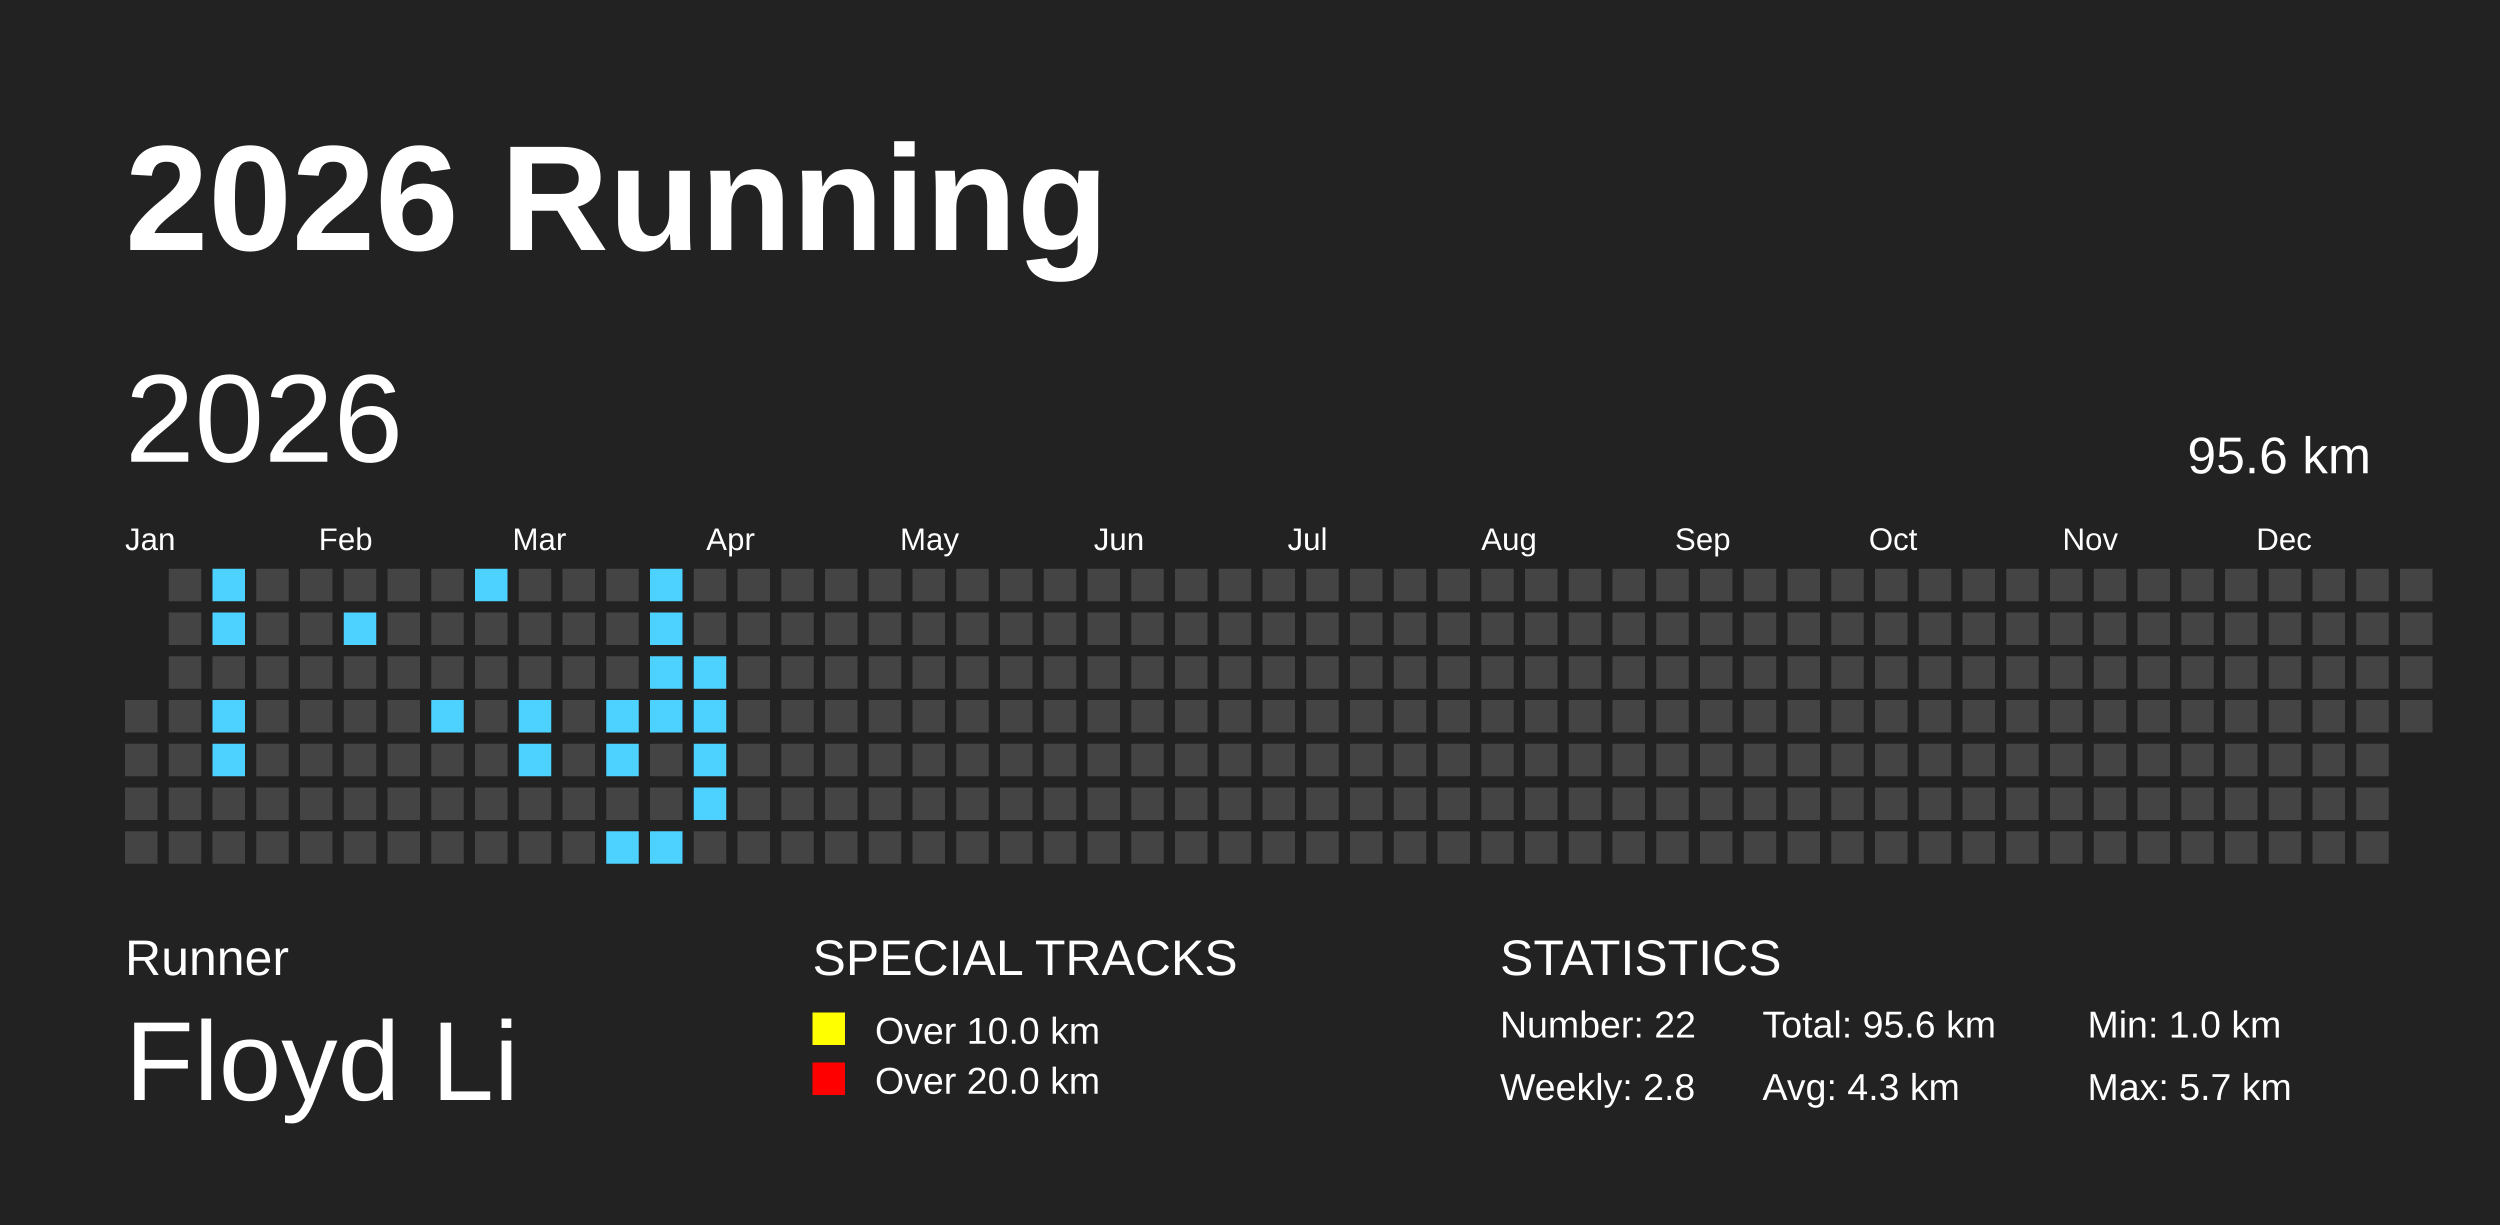
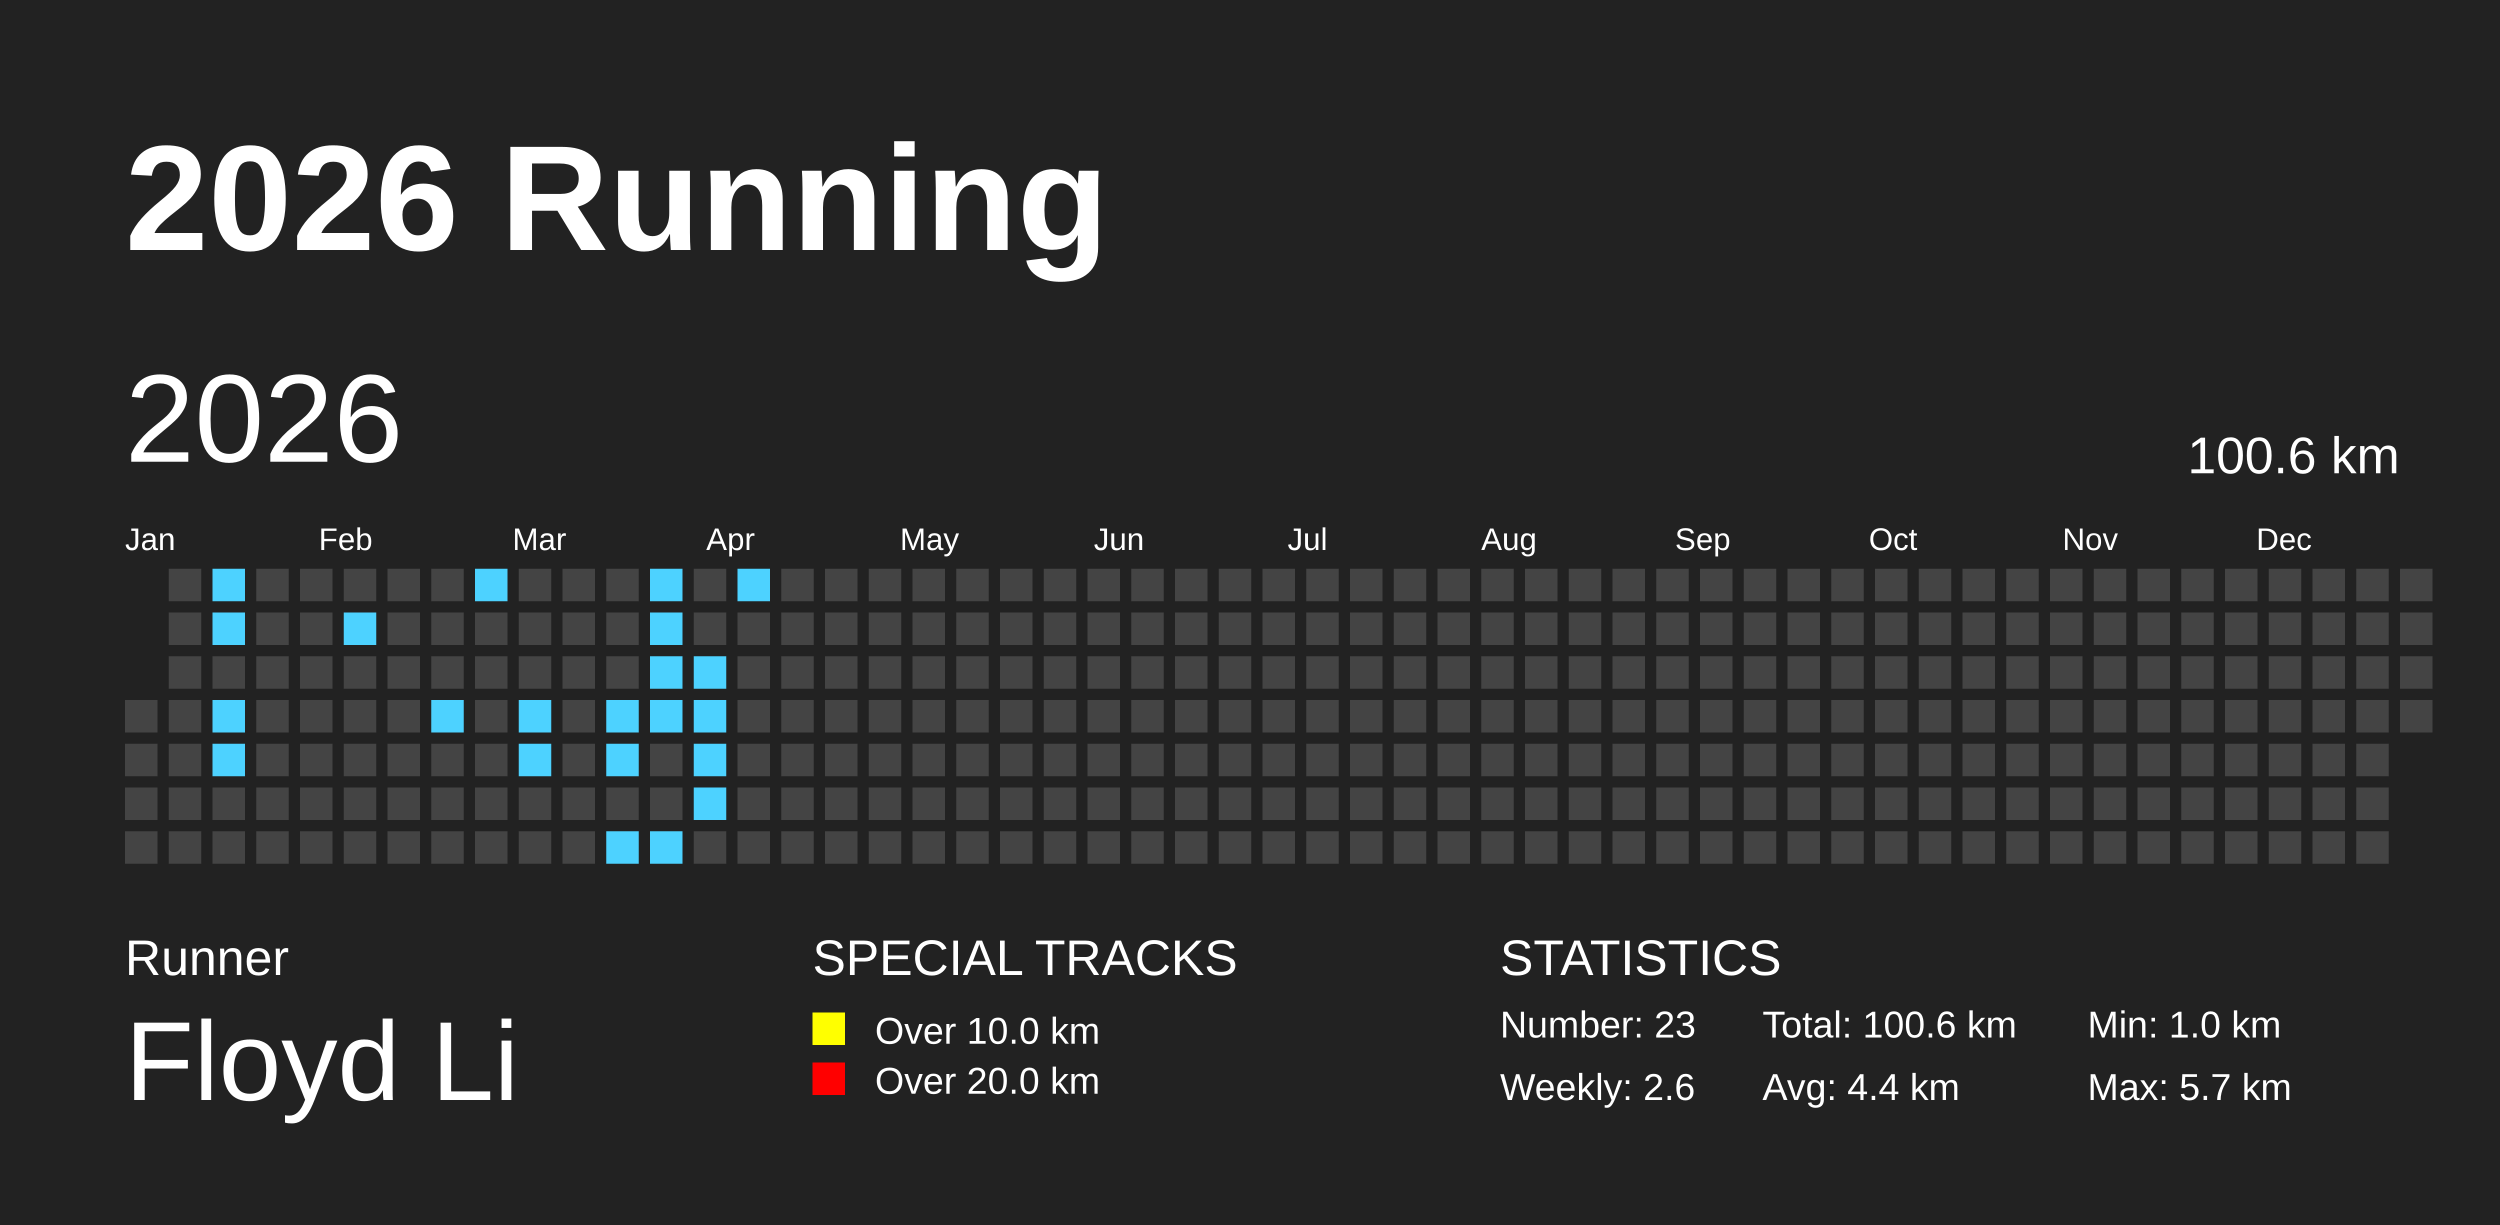
<svg xmlns="http://www.w3.org/2000/svg" baseProfile="full" height="98mm" version="1.1" viewBox="0,0,200,98" width="200mm">
  <defs />
  <rect fill="#222222" height="98" width="200" x="0" y="0" />
  <text fill="#FFFFFF" style="font-size:12px; font-family:Arial; font-weight:bold;" x="10" y="20">2026 Running</text>
  <text fill="#FFFFFF" style="font-size:4px; font-family:Arial" x="10" y="78">Runner</text>
  <text fill="#FFFFFF" style="font-size:9px; font-family:Arial" x="10" y="88">Floyd Li</text>
  <text fill="#FFFFFF" style="font-size:4px; font-family:Arial" x="65" y="78">SPECIAL TRACKS</text>
  <rect fill="yellow" height="2.6" width="2.6" x="65" y="81" />
  <text fill="#FFFFFF" style="font-size:3px; font-family:Arial" x="70" y="83.5">Over 10.0 km</text>
  <rect fill="red" height="2.6" width="2.6" x="65" y="85" />
  <text fill="#FFFFFF" style="font-size:3px; font-family:Arial" x="70" y="87.5">Over 20.0 km</text>
  <text fill="#FFFFFF" style="font-size:4px; font-family:Arial" x="120" y="78">STATISTICS</text>
-   <text fill="#FFFFFF" style="font-size:3px; font-family:Arial" x="120" y="83">Number: 22</text>
-   <text fill="#FFFFFF" style="font-size:3px; font-family:Arial" x="120" y="88">Weekly: 2.8</text>
-   <text fill="#FFFFFF" style="font-size:3px; font-family:Arial" x="141" y="83">Total: 95.6 km</text>
-   <text fill="#FFFFFF" style="font-size:3px; font-family:Arial" x="141" y="88">Avg: 4.3 km</text>
+   <text fill="#FFFFFF" style="font-size:3px; font-family:Arial" x="120" y="83">Number: 23</text>
+   <text fill="#FFFFFF" style="font-size:3px; font-family:Arial" x="120" y="88">Weekly: 2.6</text>
+   <text fill="#FFFFFF" style="font-size:3px; font-family:Arial" x="141" y="83">Total: 100.6 km</text>
+   <text fill="#FFFFFF" style="font-size:3px; font-family:Arial" x="141" y="88">Avg: 4.4 km</text>
  <text fill="#FFFFFF" style="font-size:3px; font-family:Arial" x="167" y="83">Min: 1.0 km</text>
  <text fill="#FFFFFF" style="font-size:3px; font-family:Arial" x="167" y="88">Max: 5.7 km</text>
  <text dominant-baseline="hanging" fill="#FFFFFF" style="font-size:10.0px; font-family:Arial;" x="10" y="30">2026</text>
-   <text dominant-baseline="hanging" fill="#FFFFFF" style="font-size:4.125px; font-family:Arial;" x="175" y="35">95.6 km</text>
+   <text dominant-baseline="hanging" fill="#FFFFFF" style="font-size:4.125px; font-family:Arial;" x="175" y="35">100.6 km</text>
  <text fill="#FFFFFF" style="font-size:2.5px; font-family:Arial" x="10.0" y="44">Jan</text>
  <text fill="#FFFFFF" style="font-size:2.5px; font-family:Arial" x="25.5" y="44">Feb</text>
  <text fill="#FFFFFF" style="font-size:2.5px; font-family:Arial" x="41.0" y="44">Mar</text>
  <text fill="#FFFFFF" style="font-size:2.5px; font-family:Arial" x="56.5" y="44">Apr</text>
  <text fill="#FFFFFF" style="font-size:2.5px; font-family:Arial" x="72.0" y="44">May</text>
  <text fill="#FFFFFF" style="font-size:2.5px; font-family:Arial" x="87.5" y="44">Jun</text>
  <text fill="#FFFFFF" style="font-size:2.5px; font-family:Arial" x="103.0" y="44">Jul</text>
  <text fill="#FFFFFF" style="font-size:2.5px; font-family:Arial" x="118.5" y="44">Aug</text>
  <text fill="#FFFFFF" style="font-size:2.5px; font-family:Arial" x="134.0" y="44">Sep</text>
  <text fill="#FFFFFF" style="font-size:2.5px; font-family:Arial" x="149.5" y="44">Oct</text>
  <text fill="#FFFFFF" style="font-size:2.5px; font-family:Arial" x="165.0" y="44">Nov</text>
  <text fill="#FFFFFF" style="font-size:2.5px; font-family:Arial" x="180.5" y="44">Dec</text>
  <rect fill="#444444" height="2.6" width="2.6" x="10.0" y="56.0" />
  <rect fill="#444444" height="2.6" width="2.6" x="10.0" y="59.5" />
  <rect fill="#444444" height="2.6" width="2.6" x="10.0" y="63.0" />
  <rect fill="#444444" height="2.6" width="2.6" x="10.0" y="66.5" />
  <rect fill="#444444" height="2.6" width="2.6" x="13.5" y="45.5" />
  <rect fill="#444444" height="2.6" width="2.6" x="13.5" y="49.0" />
  <rect fill="#444444" height="2.6" width="2.6" x="13.5" y="52.5" />
  <rect fill="#444444" height="2.6" width="2.6" x="13.5" y="56.0" />
  <rect fill="#444444" height="2.6" width="2.6" x="13.5" y="59.5" />
  <rect fill="#444444" height="2.6" width="2.6" x="13.5" y="63.0" />
  <rect fill="#444444" height="2.6" width="2.6" x="13.5" y="66.5" />
  <rect fill="#4DD2FF" height="2.6" width="2.6" x="17.0" y="45.5" />
  <rect fill="#4DD2FF" height="2.6" width="2.6" x="17.0" y="49.0" />
  <rect fill="#444444" height="2.6" width="2.6" x="17.0" y="52.5" />
  <rect fill="#4DD2FF" height="2.6" width="2.6" x="17.0" y="56.0" />
  <rect fill="#4DD2FF" height="2.6" width="2.6" x="17.0" y="59.5" />
  <rect fill="#444444" height="2.6" width="2.6" x="17.0" y="63.0" />
  <rect fill="#444444" height="2.6" width="2.6" x="17.0" y="66.5" />
  <rect fill="#444444" height="2.6" width="2.6" x="20.5" y="45.5" />
  <rect fill="#444444" height="2.6" width="2.6" x="20.5" y="49.0" />
  <rect fill="#444444" height="2.6" width="2.6" x="20.5" y="52.5" />
  <rect fill="#444444" height="2.6" width="2.6" x="20.5" y="56.0" />
  <rect fill="#444444" height="2.6" width="2.6" x="20.5" y="59.5" />
  <rect fill="#444444" height="2.6" width="2.6" x="20.5" y="63.0" />
  <rect fill="#444444" height="2.6" width="2.6" x="20.5" y="66.5" />
  <rect fill="#444444" height="2.6" width="2.6" x="24.0" y="45.5" />
  <rect fill="#444444" height="2.6" width="2.6" x="24.0" y="49.0" />
  <rect fill="#444444" height="2.6" width="2.6" x="24.0" y="52.5" />
  <rect fill="#444444" height="2.6" width="2.6" x="24.0" y="56.0" />
  <rect fill="#444444" height="2.6" width="2.6" x="24.0" y="59.5" />
  <rect fill="#444444" height="2.6" width="2.6" x="24.0" y="63.0" />
  <rect fill="#444444" height="2.6" width="2.6" x="24.0" y="66.5" />
  <rect fill="#444444" height="2.6" width="2.6" x="27.5" y="45.5" />
  <rect fill="#4DD2FF" height="2.6" width="2.6" x="27.5" y="49.0" />
  <rect fill="#444444" height="2.6" width="2.6" x="27.5" y="52.5" />
  <rect fill="#444444" height="2.6" width="2.6" x="27.5" y="56.0" />
  <rect fill="#444444" height="2.6" width="2.6" x="27.5" y="59.5" />
  <rect fill="#444444" height="2.6" width="2.6" x="27.5" y="63.0" />
  <rect fill="#444444" height="2.6" width="2.6" x="27.5" y="66.5" />
  <rect fill="#444444" height="2.6" width="2.6" x="31.0" y="45.5" />
  <rect fill="#444444" height="2.6" width="2.6" x="31.0" y="49.0" />
  <rect fill="#444444" height="2.6" width="2.6" x="31.0" y="52.5" />
  <rect fill="#444444" height="2.6" width="2.6" x="31.0" y="56.0" />
  <rect fill="#444444" height="2.6" width="2.6" x="31.0" y="59.5" />
  <rect fill="#444444" height="2.6" width="2.6" x="31.0" y="63.0" />
  <rect fill="#444444" height="2.6" width="2.6" x="31.0" y="66.5" />
  <rect fill="#444444" height="2.6" width="2.6" x="34.5" y="45.5" />
  <rect fill="#444444" height="2.6" width="2.6" x="34.5" y="49.0" />
  <rect fill="#444444" height="2.6" width="2.6" x="34.5" y="52.5" />
  <rect fill="#4DD2FF" height="2.6" width="2.6" x="34.5" y="56.0" />
  <rect fill="#444444" height="2.6" width="2.6" x="34.5" y="59.5" />
  <rect fill="#444444" height="2.6" width="2.6" x="34.5" y="63.0" />
  <rect fill="#444444" height="2.6" width="2.6" x="34.5" y="66.5" />
  <rect fill="#4DD2FF" height="2.6" width="2.6" x="38.0" y="45.5" />
  <rect fill="#444444" height="2.6" width="2.6" x="38.0" y="49.0" />
  <rect fill="#444444" height="2.6" width="2.6" x="38.0" y="52.5" />
  <rect fill="#444444" height="2.6" width="2.6" x="38.0" y="56.0" />
  <rect fill="#444444" height="2.6" width="2.6" x="38.0" y="59.5" />
  <rect fill="#444444" height="2.6" width="2.6" x="38.0" y="63.0" />
  <rect fill="#444444" height="2.6" width="2.6" x="38.0" y="66.5" />
  <rect fill="#444444" height="2.6" width="2.6" x="41.5" y="45.5" />
  <rect fill="#444444" height="2.6" width="2.6" x="41.5" y="49.0" />
  <rect fill="#444444" height="2.6" width="2.6" x="41.5" y="52.5" />
  <rect fill="#4DD2FF" height="2.6" width="2.6" x="41.5" y="56.0" />
  <rect fill="#4DD2FF" height="2.6" width="2.6" x="41.5" y="59.5" />
  <rect fill="#444444" height="2.6" width="2.6" x="41.5" y="63.0" />
  <rect fill="#444444" height="2.6" width="2.6" x="41.5" y="66.5" />
  <rect fill="#444444" height="2.6" width="2.6" x="45.0" y="45.5" />
  <rect fill="#444444" height="2.6" width="2.6" x="45.0" y="49.0" />
  <rect fill="#444444" height="2.6" width="2.6" x="45.0" y="52.5" />
  <rect fill="#444444" height="2.6" width="2.6" x="45.0" y="56.0" />
  <rect fill="#444444" height="2.6" width="2.6" x="45.0" y="59.5" />
  <rect fill="#444444" height="2.6" width="2.6" x="45.0" y="63.0" />
  <rect fill="#444444" height="2.6" width="2.6" x="45.0" y="66.5" />
  <rect fill="#444444" height="2.6" width="2.6" x="48.5" y="45.5" />
  <rect fill="#444444" height="2.6" width="2.6" x="48.5" y="49.0" />
  <rect fill="#444444" height="2.6" width="2.6" x="48.5" y="52.5" />
  <rect fill="#4DD2FF" height="2.6" width="2.6" x="48.5" y="56.0" />
  <rect fill="#4DD2FF" height="2.6" width="2.6" x="48.5" y="59.5" />
  <rect fill="#444444" height="2.6" width="2.6" x="48.5" y="63.0" />
  <rect fill="#4DD2FF" height="2.6" width="2.6" x="48.5" y="66.5" />
  <rect fill="#4DD2FF" height="2.6" width="2.6" x="52.0" y="45.5" />
  <rect fill="#4DD2FF" height="2.6" width="2.6" x="52.0" y="49.0" />
  <rect fill="#4DD2FF" height="2.6" width="2.6" x="52.0" y="52.5" />
  <rect fill="#4DD2FF" height="2.6" width="2.6" x="52.0" y="56.0" />
  <rect fill="#444444" height="2.6" width="2.6" x="52.0" y="59.5" />
  <rect fill="#444444" height="2.6" width="2.6" x="52.0" y="63.0" />
  <rect fill="#4DD2FF" height="2.6" width="2.6" x="52.0" y="66.5" />
  <rect fill="#444444" height="2.6" width="2.6" x="55.5" y="45.5" />
  <rect fill="#444444" height="2.6" width="2.6" x="55.5" y="49.0" />
  <rect fill="#4DD2FF" height="2.6" width="2.6" x="55.5" y="52.5" />
  <rect fill="#4DD2FF" height="2.6" width="2.6" x="55.5" y="56.0" />
  <rect fill="#4DD2FF" height="2.6" width="2.6" x="55.5" y="59.5" />
  <rect fill="#4DD2FF" height="2.6" width="2.6" x="55.5" y="63.0" />
  <rect fill="#444444" height="2.6" width="2.6" x="55.5" y="66.5" />
-   <rect fill="#444444" height="2.6" width="2.6" x="59.0" y="45.5" />
+   <rect fill="#4DD2FF" height="2.6" width="2.6" x="59.0" y="45.5" />
  <rect fill="#444444" height="2.6" width="2.6" x="59.0" y="49.0" />
  <rect fill="#444444" height="2.6" width="2.6" x="59.0" y="52.5" />
  <rect fill="#444444" height="2.6" width="2.6" x="59.0" y="56.0" />
  <rect fill="#444444" height="2.6" width="2.6" x="59.0" y="59.5" />
  <rect fill="#444444" height="2.6" width="2.6" x="59.0" y="63.0" />
  <rect fill="#444444" height="2.6" width="2.6" x="59.0" y="66.5" />
  <rect fill="#444444" height="2.6" width="2.6" x="62.5" y="45.5" />
  <rect fill="#444444" height="2.6" width="2.6" x="62.5" y="49.0" />
  <rect fill="#444444" height="2.6" width="2.6" x="62.5" y="52.5" />
  <rect fill="#444444" height="2.6" width="2.6" x="62.5" y="56.0" />
  <rect fill="#444444" height="2.6" width="2.6" x="62.5" y="59.5" />
  <rect fill="#444444" height="2.6" width="2.6" x="62.5" y="63.0" />
  <rect fill="#444444" height="2.6" width="2.6" x="62.5" y="66.5" />
  <rect fill="#444444" height="2.6" width="2.6" x="66.0" y="45.5" />
  <rect fill="#444444" height="2.6" width="2.6" x="66.0" y="49.0" />
  <rect fill="#444444" height="2.6" width="2.6" x="66.0" y="52.5" />
  <rect fill="#444444" height="2.6" width="2.6" x="66.0" y="56.0" />
  <rect fill="#444444" height="2.6" width="2.6" x="66.0" y="59.5" />
  <rect fill="#444444" height="2.6" width="2.6" x="66.0" y="63.0" />
  <rect fill="#444444" height="2.6" width="2.6" x="66.0" y="66.5" />
  <rect fill="#444444" height="2.6" width="2.6" x="69.5" y="45.5" />
  <rect fill="#444444" height="2.6" width="2.6" x="69.5" y="49.0" />
  <rect fill="#444444" height="2.6" width="2.6" x="69.5" y="52.5" />
  <rect fill="#444444" height="2.6" width="2.6" x="69.5" y="56.0" />
  <rect fill="#444444" height="2.6" width="2.6" x="69.5" y="59.5" />
  <rect fill="#444444" height="2.6" width="2.6" x="69.5" y="63.0" />
  <rect fill="#444444" height="2.6" width="2.6" x="69.5" y="66.5" />
  <rect fill="#444444" height="2.6" width="2.6" x="73.0" y="45.5" />
  <rect fill="#444444" height="2.6" width="2.6" x="73.0" y="49.0" />
  <rect fill="#444444" height="2.6" width="2.6" x="73.0" y="52.5" />
  <rect fill="#444444" height="2.6" width="2.6" x="73.0" y="56.0" />
  <rect fill="#444444" height="2.6" width="2.6" x="73.0" y="59.5" />
  <rect fill="#444444" height="2.6" width="2.6" x="73.0" y="63.0" />
  <rect fill="#444444" height="2.6" width="2.6" x="73.0" y="66.5" />
  <rect fill="#444444" height="2.6" width="2.6" x="76.5" y="45.5" />
  <rect fill="#444444" height="2.6" width="2.6" x="76.5" y="49.0" />
  <rect fill="#444444" height="2.6" width="2.6" x="76.5" y="52.5" />
  <rect fill="#444444" height="2.6" width="2.6" x="76.5" y="56.0" />
  <rect fill="#444444" height="2.6" width="2.6" x="76.5" y="59.5" />
  <rect fill="#444444" height="2.6" width="2.6" x="76.5" y="63.0" />
  <rect fill="#444444" height="2.6" width="2.6" x="76.5" y="66.5" />
  <rect fill="#444444" height="2.6" width="2.6" x="80.0" y="45.5" />
  <rect fill="#444444" height="2.6" width="2.6" x="80.0" y="49.0" />
  <rect fill="#444444" height="2.6" width="2.6" x="80.0" y="52.5" />
  <rect fill="#444444" height="2.6" width="2.6" x="80.0" y="56.0" />
  <rect fill="#444444" height="2.6" width="2.6" x="80.0" y="59.5" />
  <rect fill="#444444" height="2.6" width="2.6" x="80.0" y="63.0" />
  <rect fill="#444444" height="2.6" width="2.6" x="80.0" y="66.5" />
  <rect fill="#444444" height="2.6" width="2.6" x="83.5" y="45.5" />
  <rect fill="#444444" height="2.6" width="2.6" x="83.5" y="49.0" />
  <rect fill="#444444" height="2.6" width="2.6" x="83.5" y="52.5" />
  <rect fill="#444444" height="2.6" width="2.6" x="83.5" y="56.0" />
  <rect fill="#444444" height="2.6" width="2.6" x="83.5" y="59.5" />
  <rect fill="#444444" height="2.6" width="2.6" x="83.5" y="63.0" />
  <rect fill="#444444" height="2.6" width="2.6" x="83.5" y="66.5" />
  <rect fill="#444444" height="2.6" width="2.6" x="87.0" y="45.5" />
  <rect fill="#444444" height="2.6" width="2.6" x="87.0" y="49.0" />
  <rect fill="#444444" height="2.6" width="2.6" x="87.0" y="52.5" />
  <rect fill="#444444" height="2.6" width="2.6" x="87.0" y="56.0" />
  <rect fill="#444444" height="2.6" width="2.6" x="87.0" y="59.5" />
  <rect fill="#444444" height="2.6" width="2.6" x="87.0" y="63.0" />
  <rect fill="#444444" height="2.6" width="2.6" x="87.0" y="66.5" />
  <rect fill="#444444" height="2.6" width="2.6" x="90.5" y="45.5" />
  <rect fill="#444444" height="2.6" width="2.6" x="90.5" y="49.0" />
  <rect fill="#444444" height="2.6" width="2.6" x="90.5" y="52.5" />
  <rect fill="#444444" height="2.6" width="2.6" x="90.5" y="56.0" />
  <rect fill="#444444" height="2.6" width="2.6" x="90.5" y="59.5" />
  <rect fill="#444444" height="2.6" width="2.6" x="90.5" y="63.0" />
  <rect fill="#444444" height="2.6" width="2.6" x="90.5" y="66.5" />
  <rect fill="#444444" height="2.6" width="2.6" x="94.0" y="45.5" />
  <rect fill="#444444" height="2.6" width="2.6" x="94.0" y="49.0" />
  <rect fill="#444444" height="2.6" width="2.6" x="94.0" y="52.5" />
  <rect fill="#444444" height="2.6" width="2.6" x="94.0" y="56.0" />
  <rect fill="#444444" height="2.6" width="2.6" x="94.0" y="59.5" />
  <rect fill="#444444" height="2.6" width="2.6" x="94.0" y="63.0" />
  <rect fill="#444444" height="2.6" width="2.6" x="94.0" y="66.5" />
  <rect fill="#444444" height="2.6" width="2.6" x="97.5" y="45.5" />
  <rect fill="#444444" height="2.6" width="2.6" x="97.5" y="49.0" />
  <rect fill="#444444" height="2.6" width="2.6" x="97.5" y="52.5" />
  <rect fill="#444444" height="2.6" width="2.6" x="97.5" y="56.0" />
  <rect fill="#444444" height="2.6" width="2.6" x="97.5" y="59.5" />
  <rect fill="#444444" height="2.6" width="2.6" x="97.5" y="63.0" />
  <rect fill="#444444" height="2.6" width="2.6" x="97.5" y="66.5" />
  <rect fill="#444444" height="2.6" width="2.6" x="101.0" y="45.5" />
  <rect fill="#444444" height="2.6" width="2.6" x="101.0" y="49.0" />
  <rect fill="#444444" height="2.6" width="2.6" x="101.0" y="52.5" />
  <rect fill="#444444" height="2.6" width="2.6" x="101.0" y="56.0" />
  <rect fill="#444444" height="2.6" width="2.6" x="101.0" y="59.5" />
  <rect fill="#444444" height="2.6" width="2.6" x="101.0" y="63.0" />
  <rect fill="#444444" height="2.6" width="2.6" x="101.0" y="66.5" />
  <rect fill="#444444" height="2.6" width="2.6" x="104.5" y="45.5" />
  <rect fill="#444444" height="2.6" width="2.6" x="104.5" y="49.0" />
  <rect fill="#444444" height="2.6" width="2.6" x="104.5" y="52.5" />
  <rect fill="#444444" height="2.6" width="2.6" x="104.5" y="56.0" />
  <rect fill="#444444" height="2.6" width="2.6" x="104.5" y="59.5" />
  <rect fill="#444444" height="2.6" width="2.6" x="104.5" y="63.0" />
  <rect fill="#444444" height="2.6" width="2.6" x="104.5" y="66.5" />
  <rect fill="#444444" height="2.6" width="2.6" x="108.0" y="45.5" />
  <rect fill="#444444" height="2.6" width="2.6" x="108.0" y="49.0" />
  <rect fill="#444444" height="2.6" width="2.6" x="108.0" y="52.5" />
  <rect fill="#444444" height="2.6" width="2.6" x="108.0" y="56.0" />
  <rect fill="#444444" height="2.6" width="2.6" x="108.0" y="59.5" />
  <rect fill="#444444" height="2.6" width="2.6" x="108.0" y="63.0" />
  <rect fill="#444444" height="2.6" width="2.6" x="108.0" y="66.5" />
  <rect fill="#444444" height="2.6" width="2.6" x="111.5" y="45.5" />
  <rect fill="#444444" height="2.6" width="2.6" x="111.5" y="49.0" />
  <rect fill="#444444" height="2.6" width="2.6" x="111.5" y="52.5" />
  <rect fill="#444444" height="2.6" width="2.6" x="111.5" y="56.0" />
  <rect fill="#444444" height="2.6" width="2.6" x="111.5" y="59.5" />
  <rect fill="#444444" height="2.6" width="2.6" x="111.5" y="63.0" />
  <rect fill="#444444" height="2.6" width="2.6" x="111.5" y="66.5" />
  <rect fill="#444444" height="2.6" width="2.6" x="115.0" y="45.5" />
  <rect fill="#444444" height="2.6" width="2.6" x="115.0" y="49.0" />
  <rect fill="#444444" height="2.6" width="2.6" x="115.0" y="52.5" />
  <rect fill="#444444" height="2.6" width="2.6" x="115.0" y="56.0" />
  <rect fill="#444444" height="2.6" width="2.6" x="115.0" y="59.5" />
  <rect fill="#444444" height="2.6" width="2.6" x="115.0" y="63.0" />
  <rect fill="#444444" height="2.6" width="2.6" x="115.0" y="66.5" />
  <rect fill="#444444" height="2.6" width="2.6" x="118.5" y="45.5" />
  <rect fill="#444444" height="2.6" width="2.6" x="118.5" y="49.0" />
  <rect fill="#444444" height="2.6" width="2.6" x="118.5" y="52.5" />
  <rect fill="#444444" height="2.6" width="2.6" x="118.5" y="56.0" />
  <rect fill="#444444" height="2.6" width="2.6" x="118.5" y="59.5" />
  <rect fill="#444444" height="2.6" width="2.6" x="118.5" y="63.0" />
  <rect fill="#444444" height="2.6" width="2.6" x="118.5" y="66.5" />
  <rect fill="#444444" height="2.6" width="2.6" x="122.0" y="45.5" />
  <rect fill="#444444" height="2.6" width="2.6" x="122.0" y="49.0" />
  <rect fill="#444444" height="2.6" width="2.6" x="122.0" y="52.5" />
  <rect fill="#444444" height="2.6" width="2.6" x="122.0" y="56.0" />
  <rect fill="#444444" height="2.6" width="2.6" x="122.0" y="59.5" />
  <rect fill="#444444" height="2.6" width="2.6" x="122.0" y="63.0" />
  <rect fill="#444444" height="2.6" width="2.6" x="122.0" y="66.5" />
  <rect fill="#444444" height="2.6" width="2.6" x="125.5" y="45.5" />
  <rect fill="#444444" height="2.6" width="2.6" x="125.5" y="49.0" />
  <rect fill="#444444" height="2.6" width="2.6" x="125.5" y="52.5" />
  <rect fill="#444444" height="2.6" width="2.6" x="125.5" y="56.0" />
  <rect fill="#444444" height="2.6" width="2.6" x="125.5" y="59.5" />
  <rect fill="#444444" height="2.6" width="2.6" x="125.5" y="63.0" />
  <rect fill="#444444" height="2.6" width="2.6" x="125.5" y="66.5" />
  <rect fill="#444444" height="2.6" width="2.6" x="129.0" y="45.5" />
  <rect fill="#444444" height="2.6" width="2.6" x="129.0" y="49.0" />
  <rect fill="#444444" height="2.6" width="2.6" x="129.0" y="52.5" />
  <rect fill="#444444" height="2.6" width="2.6" x="129.0" y="56.0" />
  <rect fill="#444444" height="2.6" width="2.6" x="129.0" y="59.5" />
  <rect fill="#444444" height="2.6" width="2.6" x="129.0" y="63.0" />
  <rect fill="#444444" height="2.6" width="2.6" x="129.0" y="66.5" />
  <rect fill="#444444" height="2.6" width="2.6" x="132.5" y="45.5" />
  <rect fill="#444444" height="2.6" width="2.6" x="132.5" y="49.0" />
  <rect fill="#444444" height="2.6" width="2.6" x="132.5" y="52.5" />
  <rect fill="#444444" height="2.6" width="2.6" x="132.5" y="56.0" />
  <rect fill="#444444" height="2.6" width="2.6" x="132.5" y="59.5" />
  <rect fill="#444444" height="2.6" width="2.6" x="132.5" y="63.0" />
  <rect fill="#444444" height="2.6" width="2.6" x="132.5" y="66.5" />
  <rect fill="#444444" height="2.6" width="2.6" x="136.0" y="45.5" />
  <rect fill="#444444" height="2.6" width="2.6" x="136.0" y="49.0" />
  <rect fill="#444444" height="2.6" width="2.6" x="136.0" y="52.5" />
  <rect fill="#444444" height="2.6" width="2.6" x="136.0" y="56.0" />
  <rect fill="#444444" height="2.6" width="2.6" x="136.0" y="59.5" />
  <rect fill="#444444" height="2.6" width="2.6" x="136.0" y="63.0" />
  <rect fill="#444444" height="2.6" width="2.6" x="136.0" y="66.5" />
  <rect fill="#444444" height="2.6" width="2.6" x="139.5" y="45.5" />
  <rect fill="#444444" height="2.6" width="2.6" x="139.5" y="49.0" />
  <rect fill="#444444" height="2.6" width="2.6" x="139.5" y="52.5" />
  <rect fill="#444444" height="2.6" width="2.6" x="139.5" y="56.0" />
  <rect fill="#444444" height="2.6" width="2.6" x="139.5" y="59.5" />
  <rect fill="#444444" height="2.6" width="2.6" x="139.5" y="63.0" />
  <rect fill="#444444" height="2.6" width="2.6" x="139.5" y="66.5" />
  <rect fill="#444444" height="2.6" width="2.6" x="143.0" y="45.5" />
  <rect fill="#444444" height="2.6" width="2.6" x="143.0" y="49.0" />
  <rect fill="#444444" height="2.6" width="2.6" x="143.0" y="52.5" />
  <rect fill="#444444" height="2.6" width="2.6" x="143.0" y="56.0" />
  <rect fill="#444444" height="2.6" width="2.6" x="143.0" y="59.5" />
  <rect fill="#444444" height="2.6" width="2.6" x="143.0" y="63.0" />
  <rect fill="#444444" height="2.6" width="2.6" x="143.0" y="66.5" />
  <rect fill="#444444" height="2.6" width="2.6" x="146.5" y="45.5" />
  <rect fill="#444444" height="2.6" width="2.6" x="146.5" y="49.0" />
  <rect fill="#444444" height="2.6" width="2.6" x="146.5" y="52.5" />
  <rect fill="#444444" height="2.6" width="2.6" x="146.5" y="56.0" />
  <rect fill="#444444" height="2.6" width="2.6" x="146.5" y="59.5" />
  <rect fill="#444444" height="2.6" width="2.6" x="146.5" y="63.0" />
  <rect fill="#444444" height="2.6" width="2.6" x="146.5" y="66.5" />
  <rect fill="#444444" height="2.6" width="2.6" x="150.0" y="45.5" />
  <rect fill="#444444" height="2.6" width="2.6" x="150.0" y="49.0" />
  <rect fill="#444444" height="2.6" width="2.6" x="150.0" y="52.5" />
  <rect fill="#444444" height="2.6" width="2.6" x="150.0" y="56.0" />
  <rect fill="#444444" height="2.6" width="2.6" x="150.0" y="59.5" />
  <rect fill="#444444" height="2.6" width="2.6" x="150.0" y="63.0" />
  <rect fill="#444444" height="2.6" width="2.6" x="150.0" y="66.5" />
  <rect fill="#444444" height="2.6" width="2.6" x="153.5" y="45.5" />
  <rect fill="#444444" height="2.6" width="2.6" x="153.5" y="49.0" />
  <rect fill="#444444" height="2.6" width="2.6" x="153.5" y="52.5" />
  <rect fill="#444444" height="2.6" width="2.6" x="153.5" y="56.0" />
  <rect fill="#444444" height="2.6" width="2.6" x="153.5" y="59.5" />
  <rect fill="#444444" height="2.6" width="2.6" x="153.5" y="63.0" />
  <rect fill="#444444" height="2.6" width="2.6" x="153.5" y="66.5" />
  <rect fill="#444444" height="2.6" width="2.6" x="157.0" y="45.5" />
  <rect fill="#444444" height="2.6" width="2.6" x="157.0" y="49.0" />
  <rect fill="#444444" height="2.6" width="2.6" x="157.0" y="52.5" />
  <rect fill="#444444" height="2.6" width="2.6" x="157.0" y="56.0" />
  <rect fill="#444444" height="2.6" width="2.6" x="157.0" y="59.5" />
  <rect fill="#444444" height="2.6" width="2.6" x="157.0" y="63.0" />
  <rect fill="#444444" height="2.6" width="2.6" x="157.0" y="66.5" />
  <rect fill="#444444" height="2.6" width="2.6" x="160.5" y="45.5" />
  <rect fill="#444444" height="2.6" width="2.6" x="160.5" y="49.0" />
  <rect fill="#444444" height="2.6" width="2.6" x="160.5" y="52.5" />
  <rect fill="#444444" height="2.6" width="2.6" x="160.5" y="56.0" />
  <rect fill="#444444" height="2.6" width="2.6" x="160.5" y="59.5" />
  <rect fill="#444444" height="2.6" width="2.6" x="160.5" y="63.0" />
  <rect fill="#444444" height="2.6" width="2.6" x="160.5" y="66.5" />
  <rect fill="#444444" height="2.6" width="2.6" x="164.0" y="45.5" />
  <rect fill="#444444" height="2.6" width="2.6" x="164.0" y="49.0" />
  <rect fill="#444444" height="2.6" width="2.6" x="164.0" y="52.5" />
  <rect fill="#444444" height="2.6" width="2.6" x="164.0" y="56.0" />
  <rect fill="#444444" height="2.6" width="2.6" x="164.0" y="59.5" />
  <rect fill="#444444" height="2.6" width="2.6" x="164.0" y="63.0" />
  <rect fill="#444444" height="2.6" width="2.6" x="164.0" y="66.5" />
  <rect fill="#444444" height="2.6" width="2.6" x="167.5" y="45.5" />
  <rect fill="#444444" height="2.6" width="2.6" x="167.5" y="49.0" />
  <rect fill="#444444" height="2.6" width="2.6" x="167.5" y="52.5" />
  <rect fill="#444444" height="2.6" width="2.6" x="167.5" y="56.0" />
  <rect fill="#444444" height="2.6" width="2.6" x="167.5" y="59.5" />
  <rect fill="#444444" height="2.6" width="2.6" x="167.5" y="63.0" />
  <rect fill="#444444" height="2.6" width="2.6" x="167.5" y="66.5" />
  <rect fill="#444444" height="2.6" width="2.6" x="171.0" y="45.5" />
  <rect fill="#444444" height="2.6" width="2.6" x="171.0" y="49.0" />
  <rect fill="#444444" height="2.6" width="2.6" x="171.0" y="52.5" />
  <rect fill="#444444" height="2.6" width="2.6" x="171.0" y="56.0" />
  <rect fill="#444444" height="2.6" width="2.6" x="171.0" y="59.5" />
  <rect fill="#444444" height="2.6" width="2.6" x="171.0" y="63.0" />
  <rect fill="#444444" height="2.6" width="2.6" x="171.0" y="66.5" />
  <rect fill="#444444" height="2.6" width="2.6" x="174.5" y="45.5" />
  <rect fill="#444444" height="2.6" width="2.6" x="174.5" y="49.0" />
  <rect fill="#444444" height="2.6" width="2.6" x="174.5" y="52.5" />
  <rect fill="#444444" height="2.6" width="2.6" x="174.5" y="56.0" />
  <rect fill="#444444" height="2.6" width="2.6" x="174.5" y="59.5" />
  <rect fill="#444444" height="2.6" width="2.6" x="174.5" y="63.0" />
  <rect fill="#444444" height="2.6" width="2.6" x="174.5" y="66.5" />
  <rect fill="#444444" height="2.6" width="2.6" x="178.0" y="45.5" />
  <rect fill="#444444" height="2.6" width="2.6" x="178.0" y="49.0" />
  <rect fill="#444444" height="2.6" width="2.6" x="178.0" y="52.5" />
  <rect fill="#444444" height="2.6" width="2.6" x="178.0" y="56.0" />
  <rect fill="#444444" height="2.6" width="2.6" x="178.0" y="59.5" />
  <rect fill="#444444" height="2.6" width="2.6" x="178.0" y="63.0" />
  <rect fill="#444444" height="2.6" width="2.6" x="178.0" y="66.5" />
  <rect fill="#444444" height="2.6" width="2.6" x="181.5" y="45.5" />
  <rect fill="#444444" height="2.6" width="2.6" x="181.5" y="49.0" />
  <rect fill="#444444" height="2.6" width="2.6" x="181.5" y="52.5" />
  <rect fill="#444444" height="2.6" width="2.6" x="181.5" y="56.0" />
  <rect fill="#444444" height="2.6" width="2.6" x="181.5" y="59.5" />
  <rect fill="#444444" height="2.6" width="2.6" x="181.5" y="63.0" />
  <rect fill="#444444" height="2.6" width="2.6" x="181.5" y="66.5" />
  <rect fill="#444444" height="2.6" width="2.6" x="185.0" y="45.5" />
  <rect fill="#444444" height="2.6" width="2.6" x="185.0" y="49.0" />
  <rect fill="#444444" height="2.6" width="2.6" x="185.0" y="52.5" />
  <rect fill="#444444" height="2.6" width="2.6" x="185.0" y="56.0" />
  <rect fill="#444444" height="2.6" width="2.6" x="185.0" y="59.5" />
  <rect fill="#444444" height="2.6" width="2.6" x="185.0" y="63.0" />
  <rect fill="#444444" height="2.6" width="2.6" x="185.0" y="66.5" />
  <rect fill="#444444" height="2.6" width="2.6" x="188.5" y="45.5" />
  <rect fill="#444444" height="2.6" width="2.6" x="188.5" y="49.0" />
  <rect fill="#444444" height="2.6" width="2.6" x="188.5" y="52.5" />
  <rect fill="#444444" height="2.6" width="2.6" x="188.5" y="56.0" />
  <rect fill="#444444" height="2.6" width="2.6" x="188.5" y="59.5" />
  <rect fill="#444444" height="2.6" width="2.6" x="188.5" y="63.0" />
  <rect fill="#444444" height="2.6" width="2.6" x="188.5" y="66.5" />
  <rect fill="#444444" height="2.6" width="2.6" x="192.0" y="45.5" />
  <rect fill="#444444" height="2.6" width="2.6" x="192.0" y="49.0" />
  <rect fill="#444444" height="2.6" width="2.6" x="192.0" y="52.5" />
  <rect fill="#444444" height="2.6" width="2.6" x="192.0" y="56.0" />
</svg>
